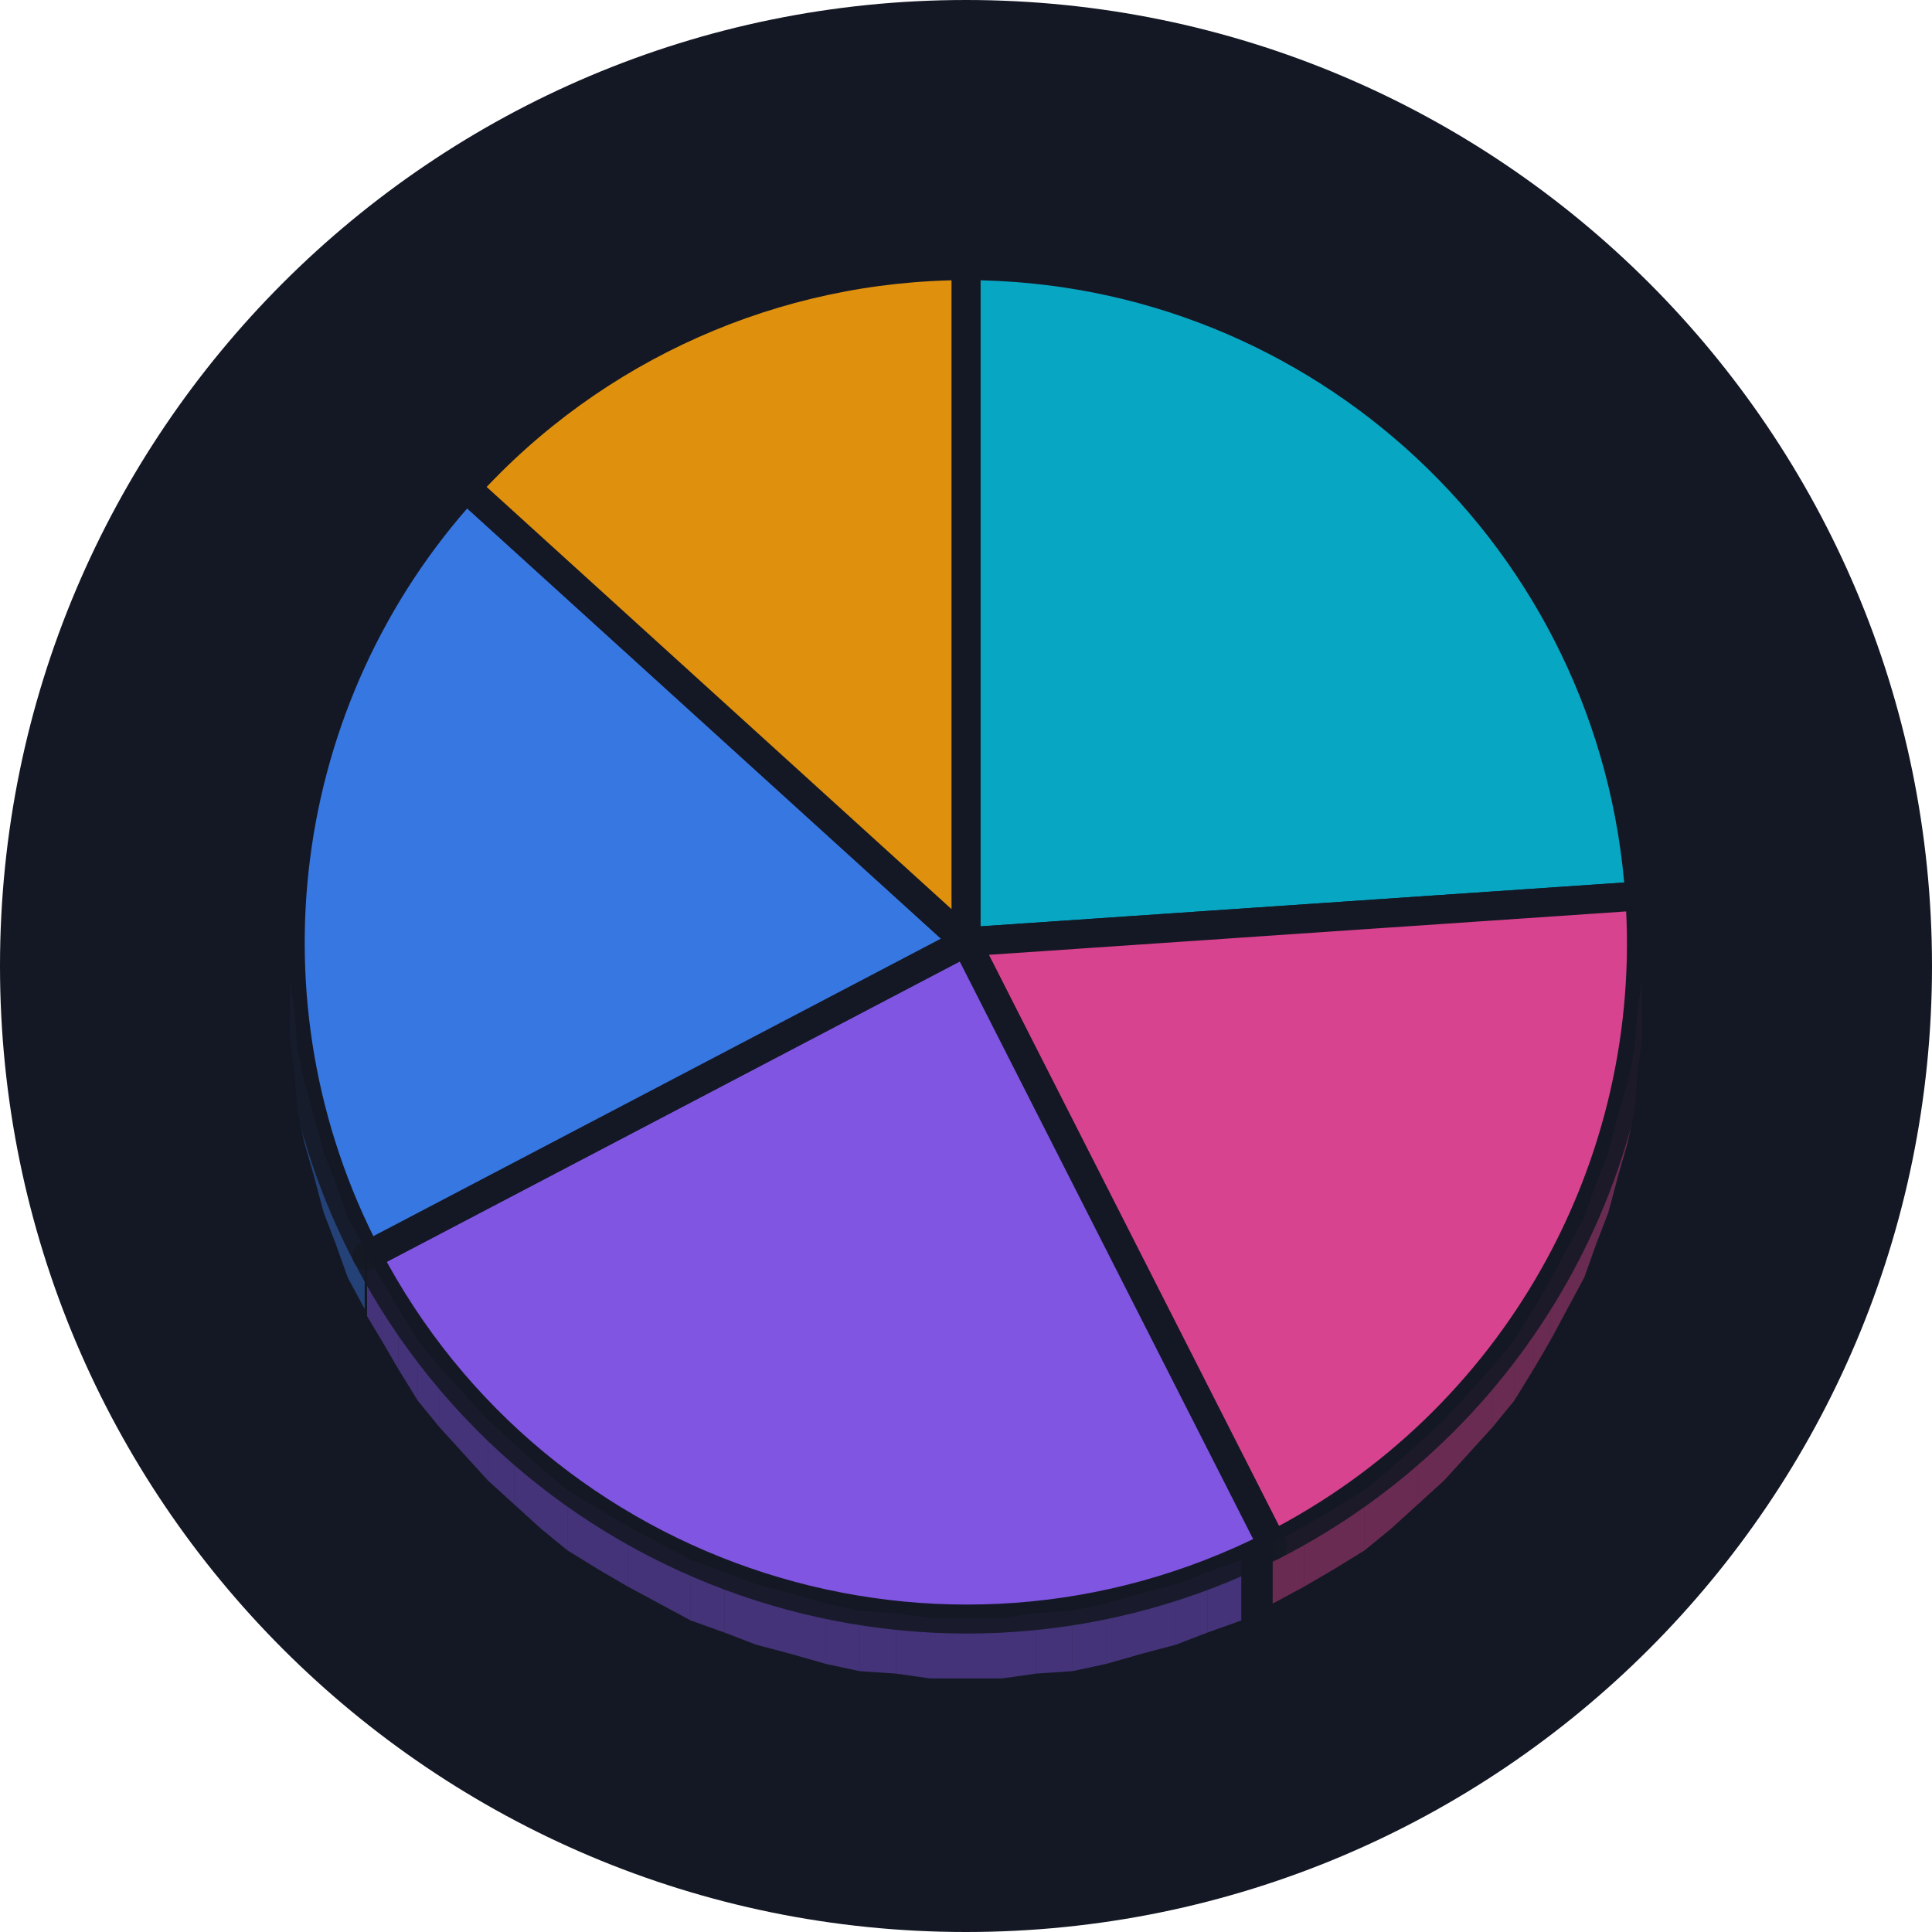
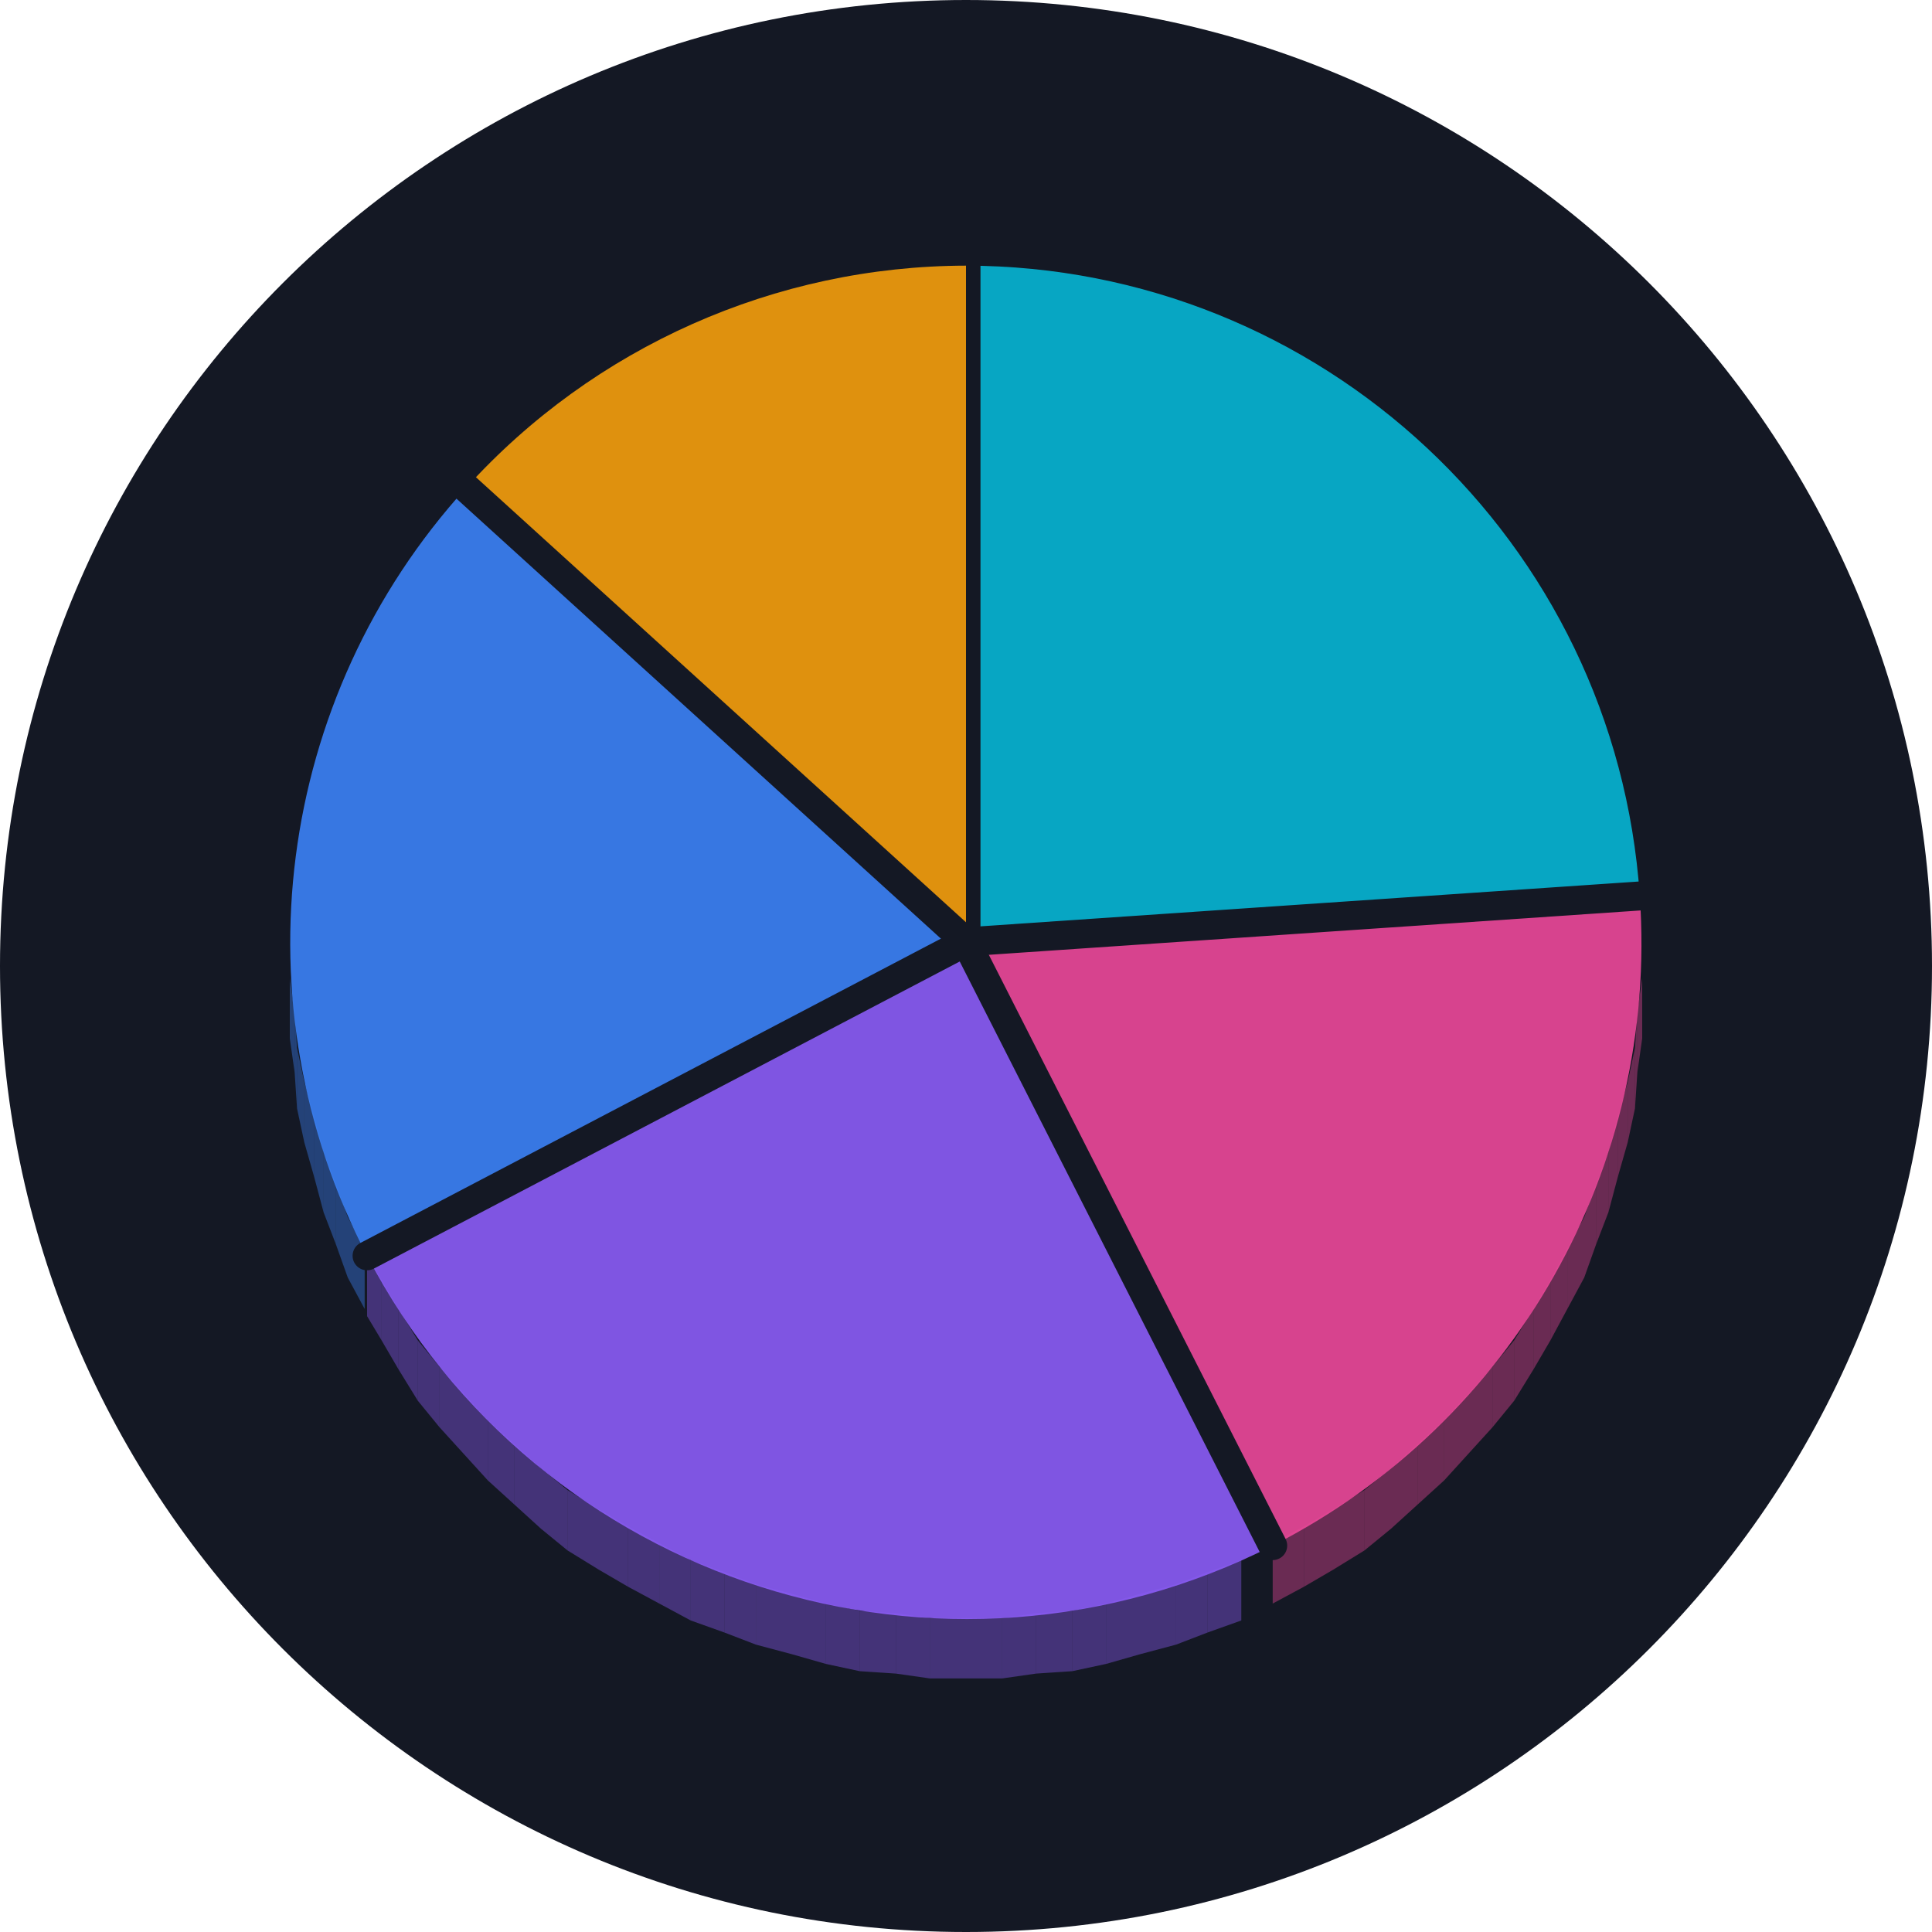
<svg xmlns="http://www.w3.org/2000/svg" viewBox="0 0 80 80" fill="none" width="40" height="40">
  <defs>
    <clipPath id="vc645088871">
      <circle cx="40" cy="40" r="40" />
    </clipPath>
  </defs>
  <g clip-path="url(#vc645088871)">
    <rect width="80" height="80" fill="#141824" />
    <polygon points="68.0,39.0 68.0,40.5 68.0,43.0 68.0,41.5" fill="#ec4899" opacity="0.4" />
    <polygon points="68.0,40.5 67.8,41.9 67.8,44.4 68.0,43.0" fill="#ec4899" opacity="0.4" />
    <polygon points="67.8,41.9 67.7,43.4 67.7,45.9 67.8,44.4" fill="#ec4899" opacity="0.4" />
    <polygon points="67.7,43.4 67.4,44.8 67.4,47.3 67.7,45.9" fill="#ec4899" opacity="0.4" />
    <polygon points="67.4,44.8 67.0,46.2 67.0,48.7 67.4,47.3" fill="#ec4899" opacity="0.4" />
    <polygon points="67.0,46.2 66.6,47.7 66.6,50.2 67.0,48.7" fill="#ec4899" opacity="0.4" />
    <polygon points="66.6,47.7 66.1,49.0 66.1,51.5 66.6,50.2" fill="#ec4899" opacity="0.4" />
    <polygon points="66.1,49.0 65.6,50.4 65.6,52.9 66.1,51.5" fill="#ec4899" opacity="0.4" />
    <polygon points="65.6,50.4 64.9,51.7 64.9,54.2 65.6,52.9" fill="#ec4899" opacity="0.4" />
    <polygon points="64.9,51.7 64.2,53.0 64.2,55.5 64.9,54.2" fill="#ec4899" opacity="0.4" />
    <polygon points="64.2,53.0 63.5,54.2 63.5,56.7 64.2,55.5" fill="#ec4899" opacity="0.4" />
    <polygon points="63.5,54.2 62.7,55.5 62.7,58.0 63.5,56.7" fill="#ec4899" opacity="0.4" />
    <polygon points="62.7,55.5 61.8,56.6 61.8,59.1 62.7,58.0" fill="#ec4899" opacity="0.4" />
    <polygon points="61.8,56.6 60.8,57.7 60.8,60.2 61.8,59.1" fill="#ec4899" opacity="0.4" />
    <polygon points="60.8,57.7 59.8,58.8 59.8,61.3 60.8,60.2" fill="#ec4899" opacity="0.4" />
    <polygon points="59.8,58.8 58.7,59.8 58.7,62.3 59.8,61.3" fill="#ec4899" opacity="0.4" />
    <polygon points="58.7,59.8 57.6,60.8 57.6,63.3 58.7,62.3" fill="#ec4899" opacity="0.4" />
    <polygon points="57.6,60.8 56.5,61.7 56.5,64.2 57.6,63.3" fill="#ec4899" opacity="0.4" />
    <polygon points="56.5,61.7 55.2,62.5 55.2,65.0 56.5,64.2" fill="#ec4899" opacity="0.4" />
    <polygon points="55.2,62.5 54.0,63.2 54.0,65.7 55.2,65.0" fill="#ec4899" opacity="0.4" />
    <polygon points="54.0,63.2 52.7,63.9 52.7,66.4 54.0,65.7" fill="#ec4899" opacity="0.4" />
    <polygon points="52.7,63.9 52.7,64.0 52.7,66.5 52.7,66.4" fill="#ec4899" opacity="0.4" />
    <polygon points="51.4,64.6 50.0,65.1 50.0,67.6 51.4,67.1" fill="#8b5cf6" opacity="0.4" />
    <polygon points="50.0,65.1 48.7,65.6 48.7,68.1 50.0,67.6" fill="#8b5cf6" opacity="0.4" />
    <polygon points="48.7,65.6 47.2,66.0 47.2,68.5 48.7,68.1" fill="#8b5cf6" opacity="0.4" />
    <polygon points="47.2,66.0 45.8,66.4 45.8,68.9 47.2,68.5" fill="#8b5cf6" opacity="0.4" />
    <polygon points="45.8,66.4 44.4,66.7 44.4,69.2 45.8,68.9" fill="#8b5cf6" opacity="0.4" />
    <polygon points="44.4,66.7 42.9,66.8 42.9,69.3 44.4,69.2" fill="#8b5cf6" opacity="0.4" />
    <polygon points="42.9,66.8 41.5,67.0 41.5,69.5 42.9,69.3" fill="#8b5cf6" opacity="0.4" />
    <polygon points="41.5,67.0 40.0,67.0 40.0,69.5 41.5,69.5" fill="#8b5cf6" opacity="0.4" />
    <polygon points="40.0,67.0 38.5,67.0 38.5,69.5 40.0,69.5" fill="#8b5cf6" opacity="0.4" />
    <polygon points="38.5,67.0 37.1,66.8 37.1,69.3 38.5,69.5" fill="#8b5cf6" opacity="0.4" />
    <polygon points="37.1,66.8 35.6,66.7 35.6,69.2 37.1,69.3" fill="#8b5cf6" opacity="0.4" />
    <polygon points="35.6,66.7 34.2,66.4 34.2,68.9 35.6,69.2" fill="#8b5cf6" opacity="0.4" />
    <polygon points="34.2,66.4 32.8,66.0 32.8,68.5 34.2,68.9" fill="#8b5cf6" opacity="0.4" />
    <polygon points="32.8,66.0 31.3,65.6 31.3,68.1 32.8,68.5" fill="#8b5cf6" opacity="0.4" />
    <polygon points="31.3,65.6 30.0,65.1 30.0,67.6 31.3,68.1" fill="#8b5cf6" opacity="0.4" />
    <polygon points="30.0,65.1 28.6,64.6 28.6,67.1 30.0,67.6" fill="#8b5cf6" opacity="0.4" />
    <polygon points="28.6,64.6 27.3,63.9 27.3,66.4 28.6,67.1" fill="#8b5cf6" opacity="0.4" />
    <polygon points="27.3,63.9 26.0,63.2 26.0,65.7 27.3,66.4" fill="#8b5cf6" opacity="0.4" />
    <polygon points="26.0,63.2 24.8,62.5 24.8,65.0 26.0,65.7" fill="#8b5cf6" opacity="0.4" />
    <polygon points="24.8,62.5 23.5,61.7 23.5,64.2 24.8,65.0" fill="#8b5cf6" opacity="0.4" />
    <polygon points="23.5,61.7 22.4,60.8 22.4,63.3 23.5,64.2" fill="#8b5cf6" opacity="0.4" />
    <polygon points="22.4,60.8 21.3,59.8 21.3,62.3 22.4,63.3" fill="#8b5cf6" opacity="0.4" />
    <polygon points="21.3,59.8 20.2,58.8 20.2,61.3 21.3,62.3" fill="#8b5cf6" opacity="0.4" />
    <polygon points="20.2,58.8 19.2,57.7 19.2,60.2 20.2,61.3" fill="#8b5cf6" opacity="0.4" />
    <polygon points="19.2,57.7 18.2,56.6 18.2,59.1 19.2,60.2" fill="#8b5cf6" opacity="0.4" />
    <polygon points="18.2,56.6 17.3,55.5 17.3,58.0 18.2,59.1" fill="#8b5cf6" opacity="0.4" />
    <polygon points="17.3,55.5 16.5,54.2 16.5,56.7 17.3,58.0" fill="#8b5cf6" opacity="0.4" />
    <polygon points="16.5,54.2 15.8,53.0 15.8,55.5 16.5,56.7" fill="#8b5cf6" opacity="0.4" />
    <polygon points="15.8,53.0 15.2,52.0 15.2,54.5 15.8,55.5" fill="#8b5cf6" opacity="0.4" />
    <polygon points="15.1,51.7 14.4,50.4 14.4,52.9 15.1,54.2" fill="#3b82f6" opacity="0.4" />
    <polygon points="14.4,50.4 13.9,49.0 13.9,51.5 14.4,52.9" fill="#3b82f6" opacity="0.4" />
    <polygon points="13.9,49.0 13.4,47.7 13.4,50.2 13.9,51.5" fill="#3b82f6" opacity="0.4" />
    <polygon points="13.4,47.7 13.0,46.2 13.0,48.7 13.4,50.2" fill="#3b82f6" opacity="0.4" />
    <polygon points="13.0,46.2 12.6,44.8 12.6,47.3 13.0,48.7" fill="#3b82f6" opacity="0.4" />
    <polygon points="12.6,44.8 12.3,43.4 12.3,45.9 12.6,47.3" fill="#3b82f6" opacity="0.4" />
    <polygon points="12.3,43.4 12.2,41.9 12.2,44.4 12.3,45.9" fill="#3b82f6" opacity="0.4" />
    <polygon points="12.2,41.9 12.0,40.5 12.0,43.0 12.2,44.4" fill="#3b82f6" opacity="0.4" />
    <polygon points="12.0,40.5 12.0,39.0 12.0,41.5 12.0,43.0" fill="#3b82f6" opacity="0.4" />
-     <path d="M40,39 L40.0,11.0 A28,28 0 0 1 67.9,37.1 Z" fill="#06b6d4" opacity="0.9" stroke="#141824" stroke-width="1.2" stroke-linejoin="round" />
-     <path d="M40,39 L67.9,37.1 A28,28 0 0 1 52.7,64.0 Z" fill="#ec4899" opacity="0.9" stroke="#141824" stroke-width="1.2" stroke-linejoin="round" />
-     <path d="M40,39 L52.7,64.0 A28,28 0 0 1 15.2,52.0 Z" fill="#8b5cf6" opacity="0.9" stroke="#141824" stroke-width="1.2" stroke-linejoin="round" />
-     <path d="M40,39 L15.2,52.0 A28,28 0 0 1 19.3,20.2 Z" fill="#3b82f6" opacity="0.9" stroke="#141824" stroke-width="1.2" stroke-linejoin="round" />
-     <path d="M40,39 L19.3,20.2 A28,28 0 0 1 40.0,11.0 Z" fill="#f59e0b" opacity="0.9" stroke="#141824" stroke-width="1.2" stroke-linejoin="round" />
+     <path d="M40,39 L40.0,11.0 A28,28 0 0 1 67.9,37.1 Z" fill="#06b6d4" opacity="0.9" />
+     <line x1="40" y1="39" x2="40.0" y2="11.0" stroke="#141824" stroke-width="1.2" stroke-linecap="round" />
+     <path d="M40,39 L67.9,37.1 A28,28 0 0 1 52.7,64.0 Z" fill="#ec4899" opacity="0.9" />
+     <line x1="40" y1="39" x2="67.9" y2="37.1" stroke="#141824" stroke-width="1.2" stroke-linecap="round" />
+     <path d="M40,39 L52.7,64.0 A28,28 0 0 1 15.2,52.0 Z" fill="#8b5cf6" opacity="0.9" />
+     <line x1="40" y1="39" x2="52.7" y2="64.0" stroke="#141824" stroke-width="1.2" stroke-linecap="round" />
+     <path d="M40,39 L15.2,52.0 A28,28 0 0 1 19.3,20.2 Z" fill="#3b82f6" opacity="0.9" />
+     <line x1="40" y1="39" x2="15.2" y2="52.0" stroke="#141824" stroke-width="1.2" stroke-linecap="round" />
+     <path d="M40,39 L19.3,20.2 A28,28 0 0 1 40.0,11.0 Z" fill="#f59e0b" opacity="0.9" />
+     <line x1="40" y1="39" x2="19.3" y2="20.2" stroke="#141824" stroke-width="1.2" stroke-linecap="round" />
  </g>
</svg>
